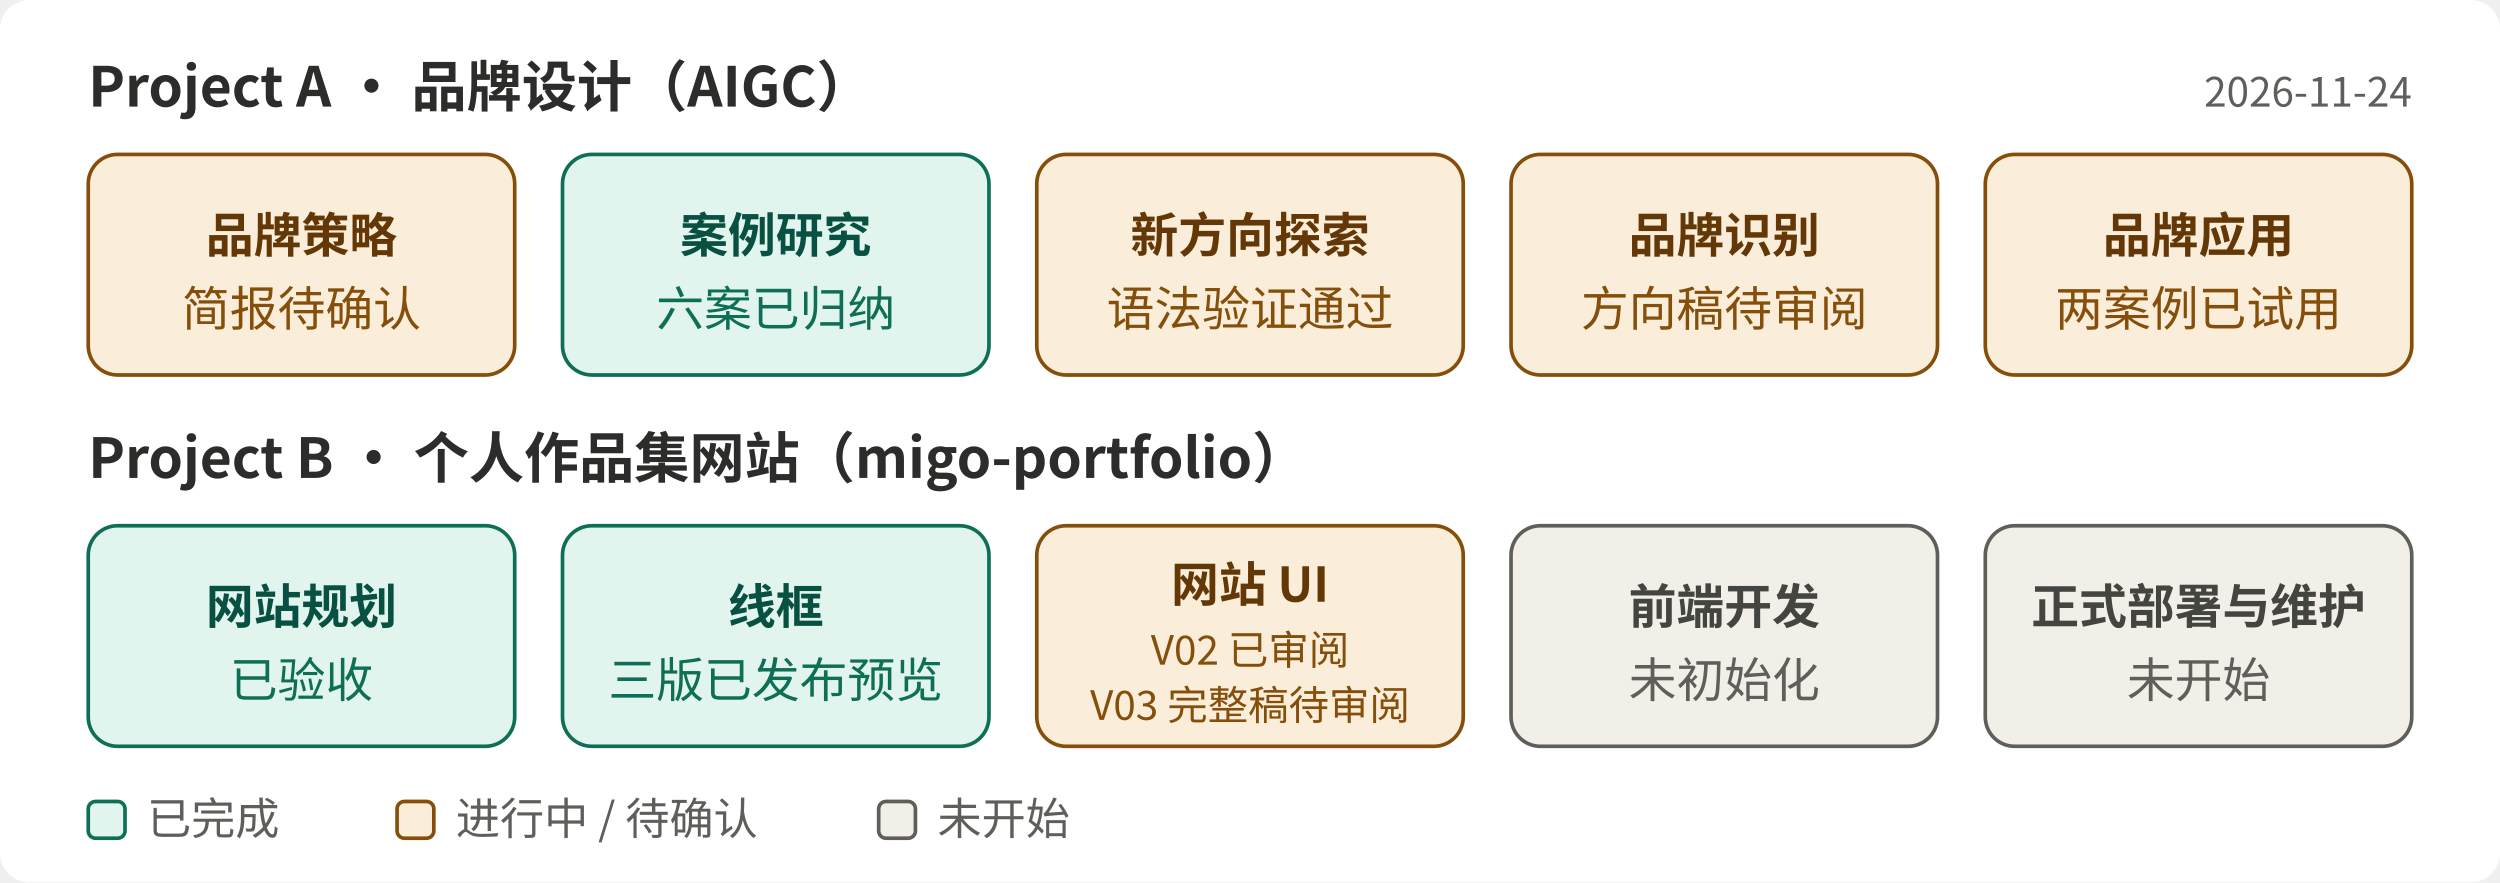
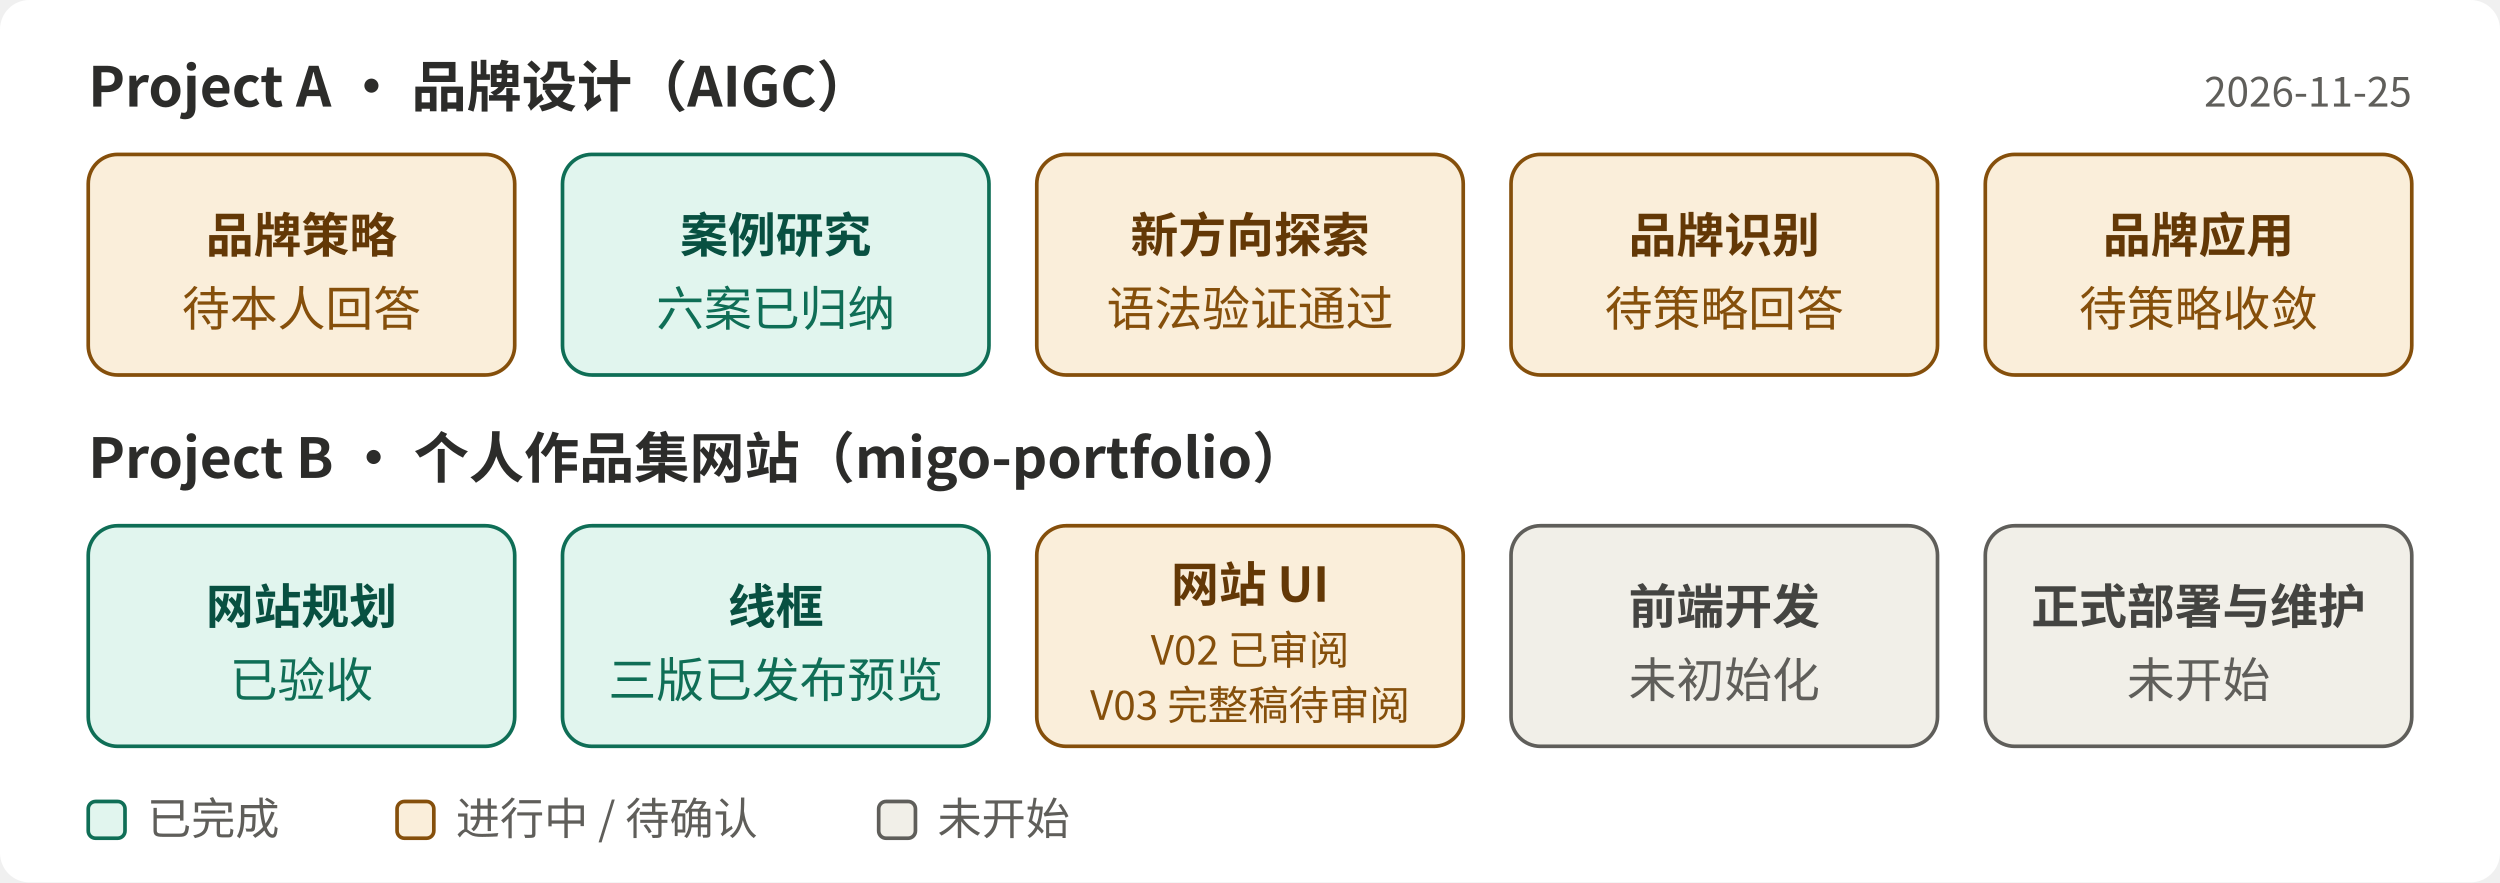
<svg xmlns="http://www.w3.org/2000/svg" width="680" height="240" viewBox="0 0 680 240" role="img" aria-labelledby="progress-title progress-desc" lang="zh-CN" xml:lang="zh-CN" font-family="system-ui, 'Microsoft YaHei', 'PingFang SC', 'Noto Sans CJK SC', sans-serif">
  <rect width="680" height="240" rx="8" fill="#FFFFFF" />
  <text x="24" y="29" font-size="15" font-weight="650" fill="#2C2C2A">Project A · 品牌设计（AIGC）</text>
-   <text x="656" y="29" font-size="11" text-anchor="end" fill="#5F5E5A">2026-11-24</text>
+   <text x="656" y="29" font-size="11" text-anchor="end" fill="#5F5E5A">2026-11-25</text>
  <g font-size="13" text-anchor="middle" dominant-baseline="central">
    <g transform="translate(24 42)">
      <rect width="116" height="60" rx="8" fill="#FAEEDA" stroke="#854F0B" />
      <text x="58" y="21" font-weight="650" fill="#633806">品牌策略</text>
-       <text x="58" y="41" fill="#854F0B">简报待确认</text>
+       <text x="58" y="41" fill="#854F0B">待本人回答</text>
    </g>
    <g transform="translate(153 42)">
      <rect width="116" height="60" rx="8" fill="#E1F5EE" stroke="#0F6E56" />
      <text x="58" y="21" font-weight="650" fill="#085041">案例研究</text>
      <text x="58" y="41" fill="#0F6E56">六案已归纳</text>
    </g>
    <g transform="translate(282 42)">
      <rect width="116" height="60" rx="8" fill="#FAEEDA" stroke="#854F0B" />
      <text x="58" y="21" font-weight="650" fill="#633806">新方向探索</text>
      <text x="58" y="41" fill="#854F0B">语法验证通过</text>
    </g>
    <g transform="translate(411 42)">
      <rect width="116" height="60" rx="8" fill="#FAEEDA" stroke="#854F0B" />
      <text x="58" y="21" font-weight="650" fill="#633806">品牌识别</text>
-       <text x="58" y="41" fill="#854F0B">方向稿待审阅</text>
+       <text x="58" y="41" fill="#854F0B">待策略回答</text>
    </g>
    <g transform="translate(540 42)">
      <rect width="116" height="60" rx="8" fill="#FAEEDA" stroke="#854F0B" />
      <text x="58" y="21" font-weight="650" fill="#633806">品牌应用</text>
-       <text x="58" y="41" fill="#854F0B">两案例已试用</text>
+       <text x="58" y="41" fill="#854F0B">待策略收敛</text>
    </g>
  </g>
  <text x="24" y="130" font-size="15" font-weight="650" fill="#2C2C2A">Project B · 个人作品集网站（migo-portfolio）</text>
  <g font-size="13" text-anchor="middle" dominant-baseline="central">
    <g transform="translate(24 143)">
      <rect width="116" height="60" rx="8" fill="#E1F5EE" stroke="#0F6E56" />
      <text x="58" y="21" font-weight="650" fill="#085041">网站规划</text>
      <text x="58" y="41" fill="#0F6E56">已验收</text>
    </g>
    <g transform="translate(153 143)">
      <rect width="116" height="60" rx="8" fill="#E1F5EE" stroke="#0F6E56" />
      <text x="58" y="21" font-weight="650" fill="#085041">线框</text>
      <text x="58" y="41" fill="#0F6E56">三版已发布预览</text>
    </g>
    <g transform="translate(282 143)">
      <rect width="116" height="60" rx="8" fill="#FAEEDA" stroke="#854F0B" />
      <text x="58" y="15" font-weight="650" fill="#633806">网站 UI</text>
      <text x="58" y="33" font-size="11" fill="#854F0B">V02 已审阅</text>
      <text x="58" y="48" font-size="11" fill="#854F0B">V03 完整稿待审阅</text>
    </g>
    <g transform="translate(411 143)">
      <rect width="116" height="60" rx="8" fill="#F1EFE8" stroke="#5F5E5A" />
      <text x="58" y="21" font-weight="650" fill="#444441">前端开发</text>
      <text x="58" y="41" fill="#5F5E5A">未初始化</text>
    </g>
    <g transform="translate(540 143)">
      <rect width="116" height="60" rx="8" fill="#F1EFE8" stroke="#5F5E5A" />
      <text x="58" y="21" font-weight="650" fill="#444441">正式部署与维护</text>
      <text x="58" y="41" fill="#5F5E5A">未开始</text>
    </g>
  </g>
  <g font-size="12" fill="#5F5E5A">
    <rect x="24" y="218" width="10" height="10" rx="2" fill="#E1F5EE" stroke="#0F6E56" />
    <text x="40" y="227">已完成</text>
    <rect x="108" y="218" width="10" height="10" rx="2" fill="#FAEEDA" stroke="#854F0B" />
    <text x="124" y="227">进行中 / 待确认</text>
    <rect x="239" y="218" width="10" height="10" rx="2" fill="#F1EFE8" stroke="#5F5E5A" />
    <text x="255" y="227">未开始</text>
  </g>
</svg>
